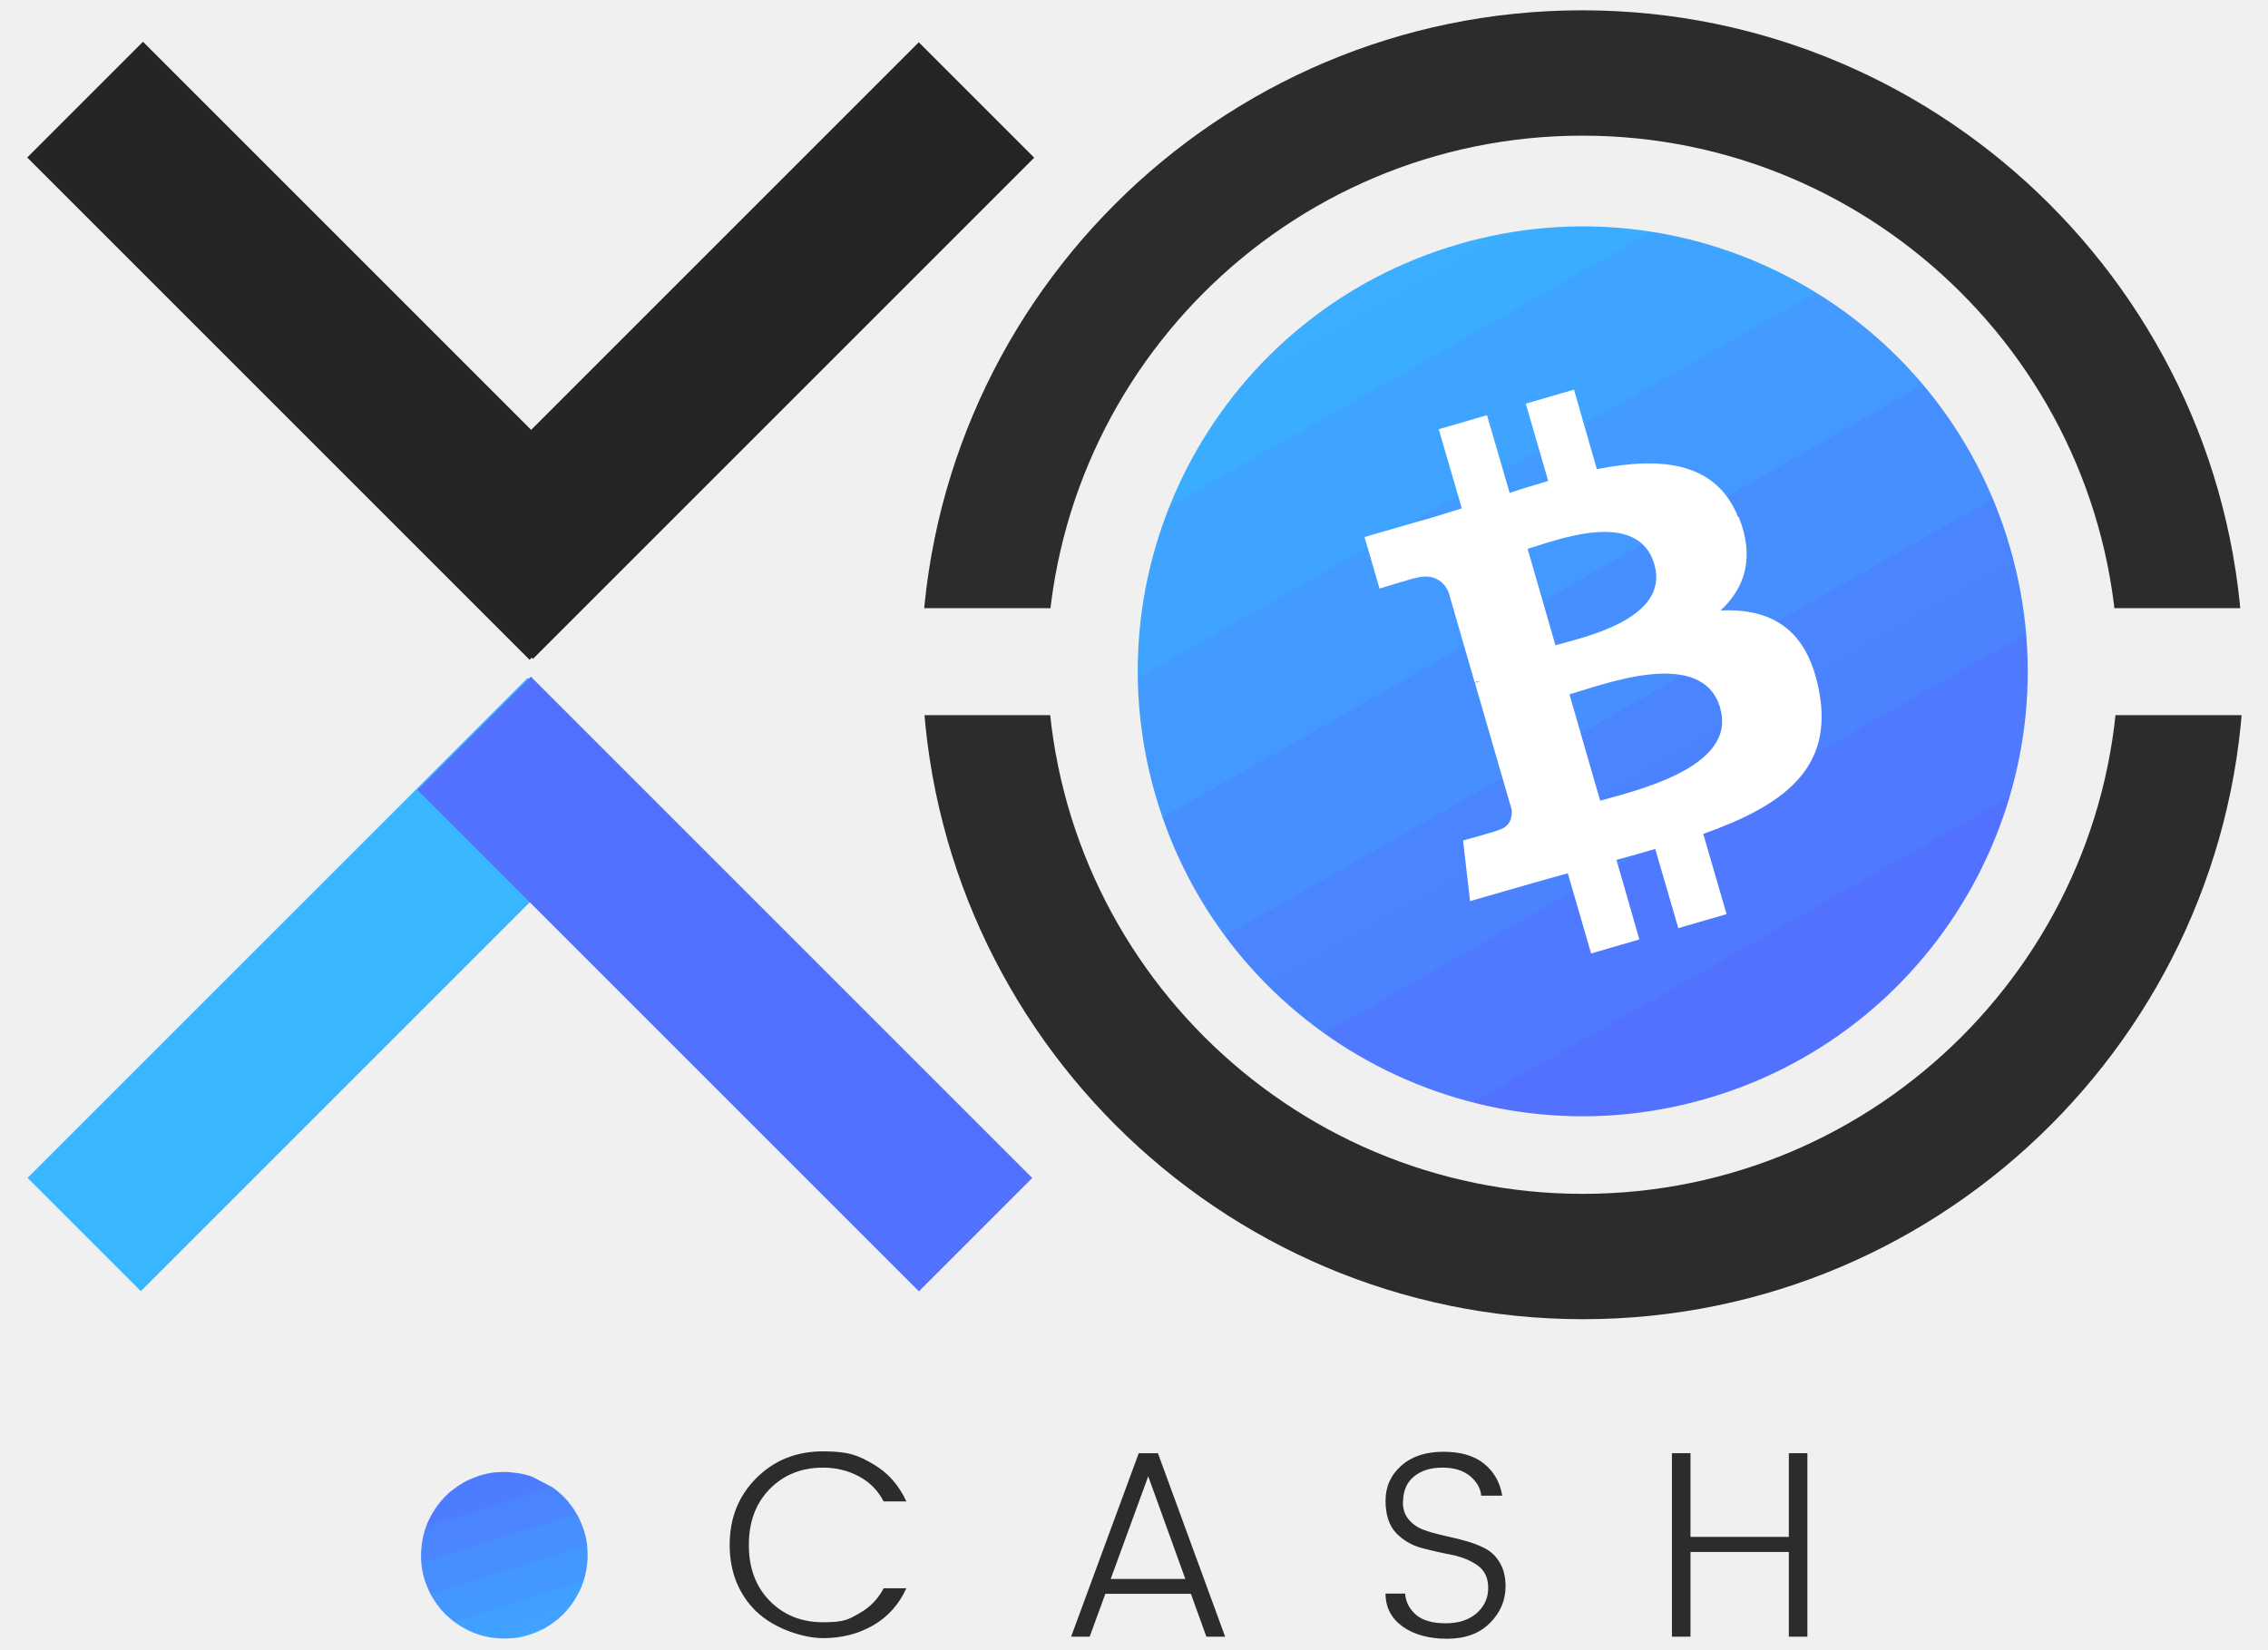
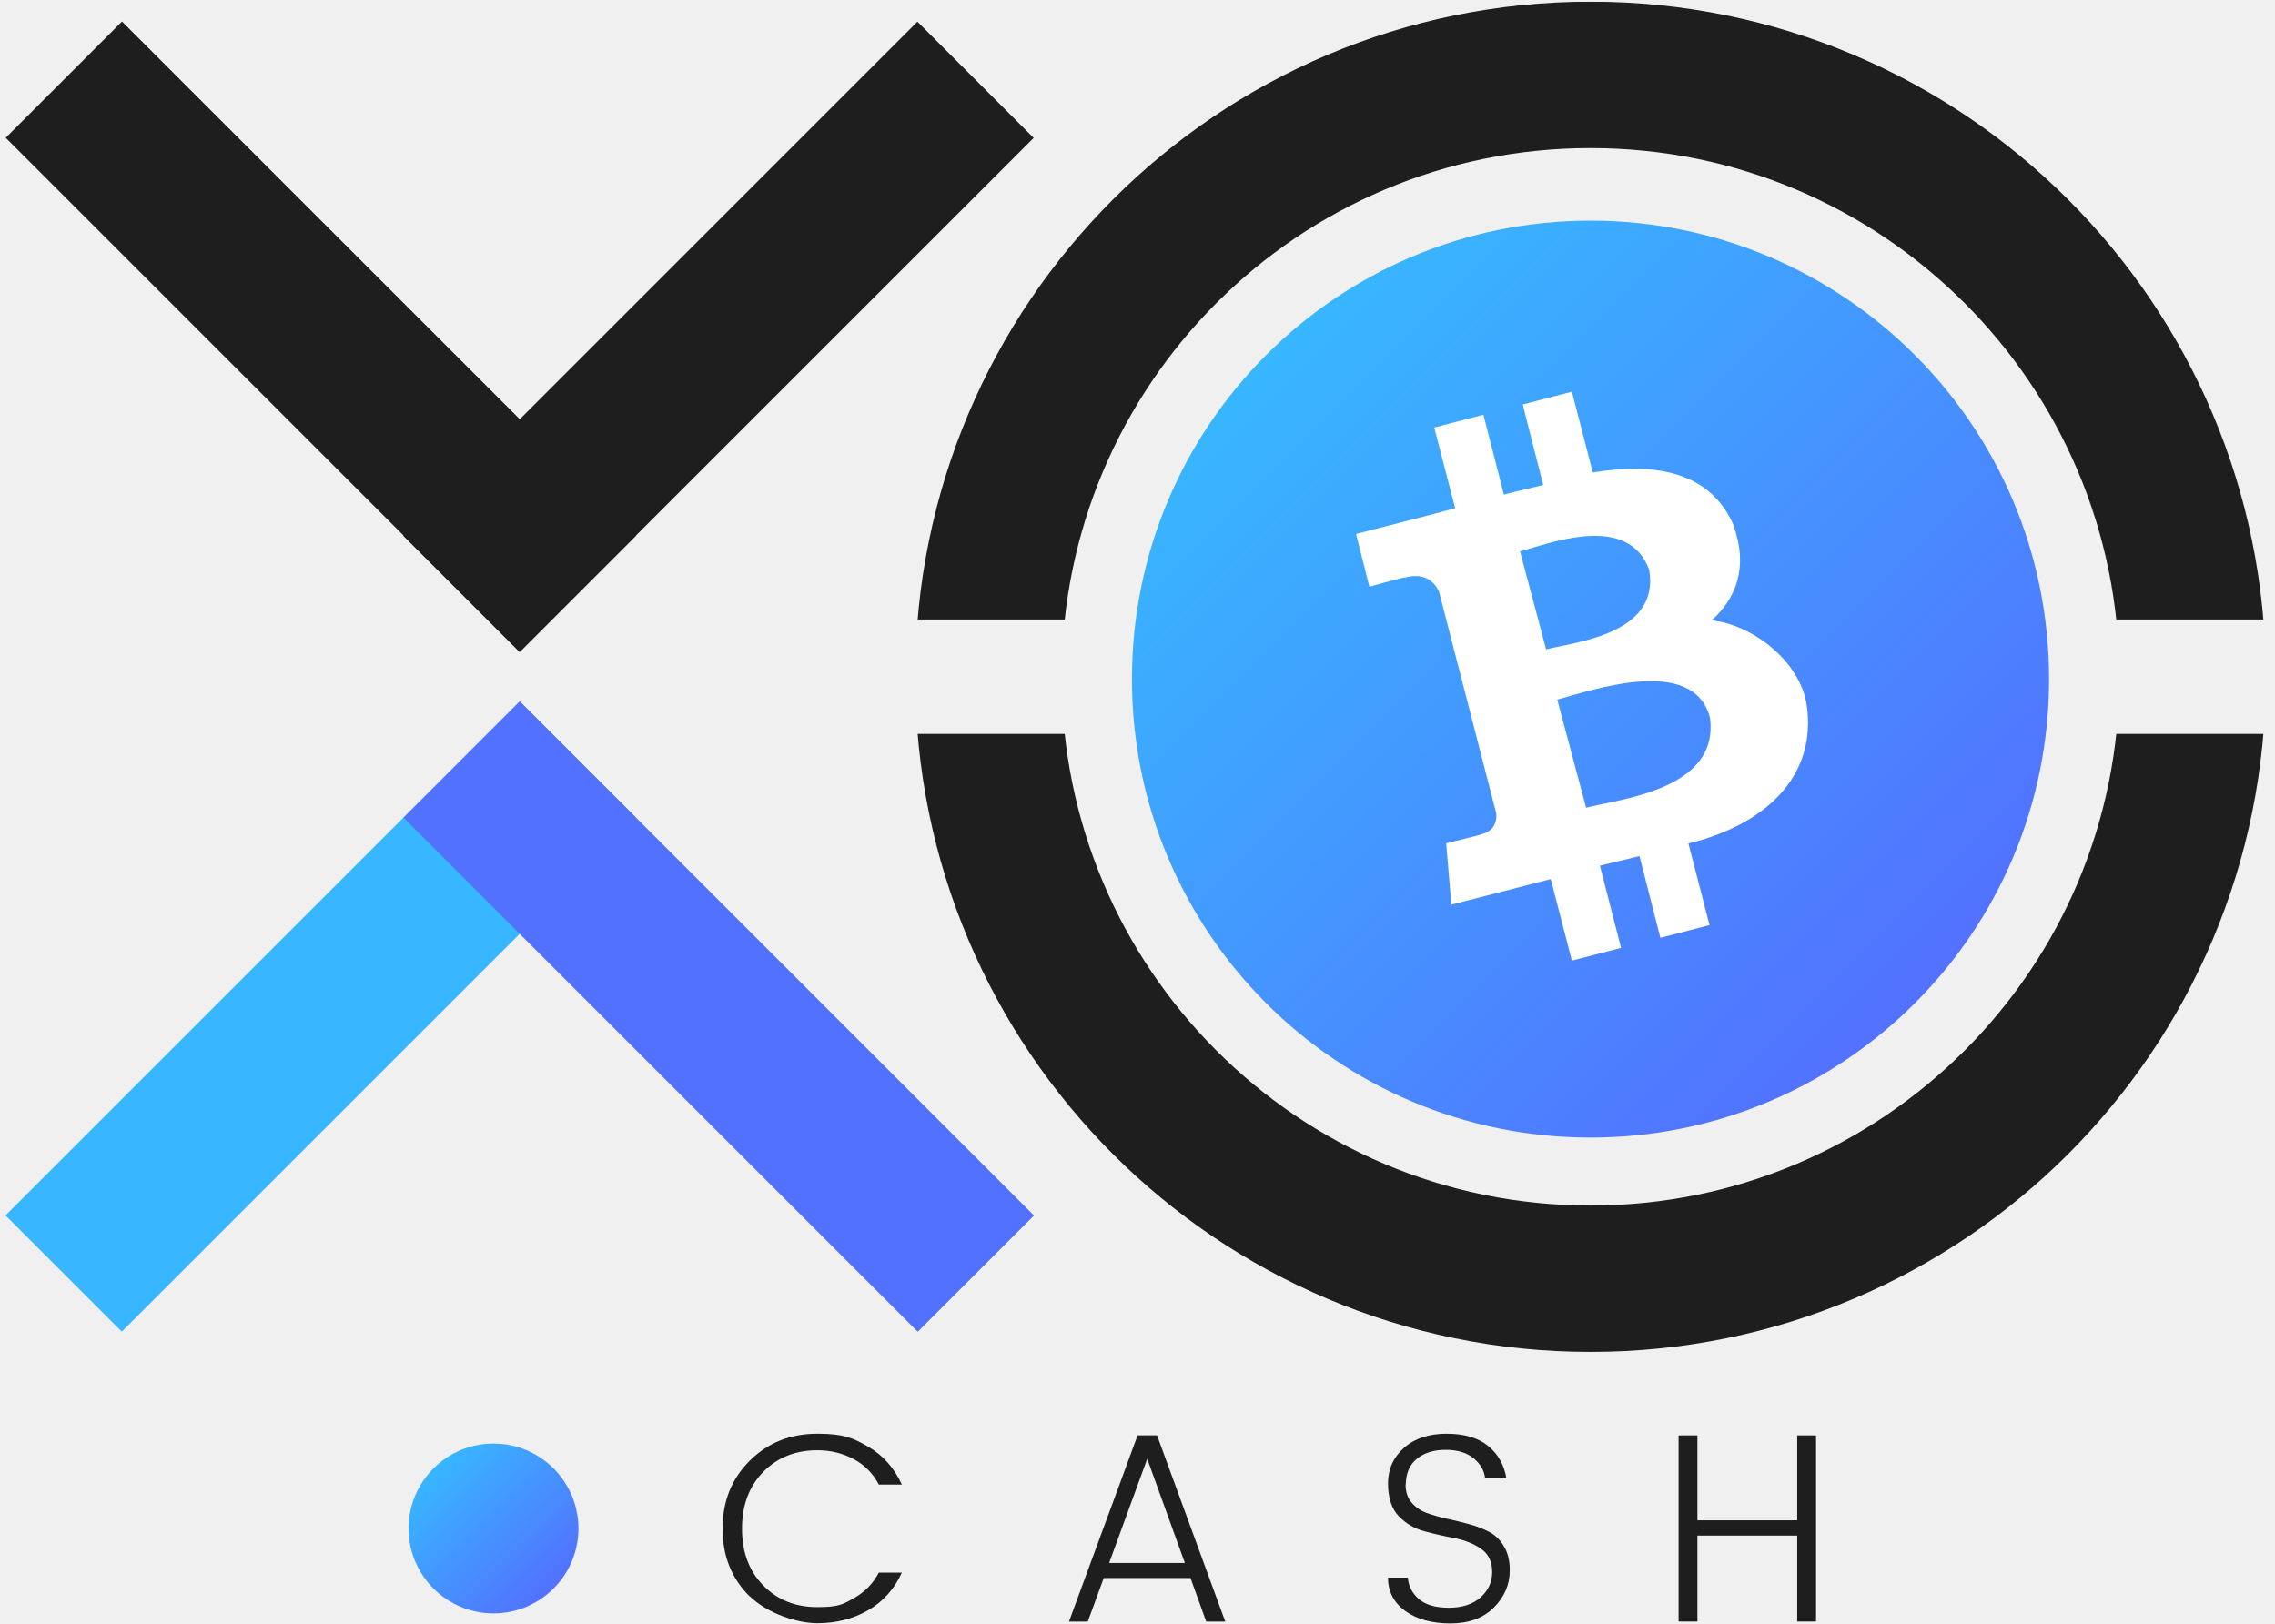
- <svg xmlns="http://www.w3.org/2000/svg" id="Layer_1" version="1.1" viewBox="0 0 1100 800">
+ <svg xmlns="http://www.w3.org/2000/svg" xmlns:xlink="http://www.w3.org/1999/xlink" id="Layer_1" version="1.1" viewBox="0 0 1087.5 776.2">
  <defs>
    <style>
      .st0 {
-         fill: none;
+         mask: url(#mask);
      }

      .st1 {
        fill: url(#linear-gradient1);
      }

      .st2 {
-         fill: #2c2c2c;
+         fill: url(#linear-gradient);
      }

      .st3 {
-         fill: url(#linear-gradient);
+         fill: #1e1e1e;
      }

      .st4 {
-         clip-path: url(#clippath-17);
+         filter: url(#luminosity-invert-noclip);
      }

      .st5 {
-         clip-path: url(#clippath-19);
+         fill: none;
+         stroke: #1e1e1e;
+         stroke-miterlimit: 10;
+         stroke-width: 70px;
      }

      .st6 {
-         clip-path: url(#clippath-11);
+         fill: #fff;
      }

      .st7 {
-         clip-path: url(#clippath-16);
+         fill: #5271ff;
      }

      .st8 {
-         clip-path: url(#clippath-18);
-       }
- 
-       .st9 {
-         clip-path: url(#clippath-10);
-       }
- 
-       .st10 {
-         clip-path: url(#clippath-15);
-       }
- 
-       .st11 {
-         clip-path: url(#clippath-13);
-       }
- 
-       .st12 {
-         clip-path: url(#clippath-14);
-       }
- 
-       .st13 {
-         clip-path: url(#clippath-12);
-       }
- 
-       .st14 {
-         clip-path: url(#clippath-20);
-       }
- 
-       .st15 {
-         clip-path: url(#clippath-1);
-       }
- 
-       .st16 {
-         clip-path: url(#clippath-3);
-       }
- 
-       .st17 {
-         clip-path: url(#clippath-4);
-       }
- 
-       .st18 {
-         clip-path: url(#clippath-2);
-       }
- 
-       .st19 {
-         clip-path: url(#clippath-7);
-       }
- 
-       .st20 {
-         clip-path: url(#clippath-6);
-       }
- 
-       .st21 {
-         clip-path: url(#clippath-9);
-       }
- 
-       .st22 {
-         clip-path: url(#clippath-8);
-       }
- 
-       .st23 {
-         clip-path: url(#clippath-5);
-       }
- 
-       .st24 {
-         fill: #fff;
-       }
- 
-       .st25 {
-         fill: #5271ff;
-       }
- 
-       .st26 {
-         fill: #252525;
-       }
- 
-       .st27 {
        fill: #38b6ff;
      }
- 
-       .st28 {
-         clip-path: url(#clippath);
-       }
    </style>
-     <clipPath id="clippath">
-       <rect class="st0" x="202.5" y="20.4" width="300" height="300" />
-     </clipPath>
-     <clipPath id="clippath-1">
-       <rect class="st0" x="180.1" y="130.4" width="344" height="79.2" transform="translate(-17.1 298.8) rotate(-45)" />
-     </clipPath>
-     <clipPath id="clippath-2">
-       <rect class="st0" x="11.8" y="19" width="301.3" height="301.3" />
-     </clipPath>
-     <clipPath id="clippath-3">
-       <rect class="st0" x="123.4" y="-2.2" width="79.4" height="344.7" transform="translate(-72.5 165.2) rotate(-45)" />
-     </clipPath>
-     <clipPath id="clippath-4">
-       <rect class="st0" x="13.1" y="328.4" width="298.7" height="298.7" />
-     </clipPath>
-     <clipPath id="clippath-5">
-       <rect class="st0" x="-9.6" y="438.7" width="343.3" height="77.8" transform="translate(-290.2 254.5) rotate(-45)" />
-     </clipPath>
-     <clipPath id="clippath-6">
-       <rect class="st0" x="202.5" y="327" width="298.7" height="300" />
-     </clipPath>
-     <clipPath id="clippath-7">
-       <rect class="st0" x="312.7" y="305.3" width="77.8" height="344" transform="translate(-234.6 388.4) rotate(-45)" />
-     </clipPath>
-     <clipPath id="clippath-8">
-       <rect class="st0" x="447.2" y="346.9" width="641" height="293" />
-     </clipPath>
-     <clipPath id="clippath-9">
-       <rect class="st0" x="447" y="5" width="641" height="290" />
-     </clipPath>
-     <clipPath id="clippath-10">
-       <rect class="st0" x="551.8" y="109.7" width="432" height="432" />
-     </clipPath>
-     <clipPath id="clippath-11">
-       <rect class="st0" x="529.4" y="88.3" width="476" height="476" transform="translate(-60.2 428.9) rotate(-30.1)" />
-     </clipPath>
-     <clipPath id="clippath-12">
-       <rect class="st0" x="529.4" y="88.3" width="476" height="476" transform="translate(-60.2 428.9) rotate(-30.1)" />
-     </clipPath>
-     <clipPath id="clippath-13">
-       <path class="st0" d="M974.9,265.6c33.2,114.5-32.9,234.2-147.2,267.3-114.5,33.2-234.2-32.9-267.3-147.2-33.2-114.5,32.7-234.1,147.2-267.3,114.3-33.2,234.1,32.7,267.3,147.2h0Z" />
-     </clipPath>
-     <linearGradient id="linear-gradient" x1="75.5" y1="-150.6" x2="75.5" y2="-149.1" gradientTransform="translate(5004.4 72597.8) rotate(-30.1) scale(431.6 431.7)" gradientUnits="userSpaceOnUse">
+     <linearGradient id="linear-gradient" x1="207.2" y1="80.7" x2="264.7" y2="23.3" gradientTransform="translate(0 782.8) scale(1 -1)" gradientUnits="userSpaceOnUse">
      <stop offset="0" stop-color="#38b6ff" />
-       <stop offset="0" stop-color="#38b6ff" />
-       <stop offset=".2" stop-color="#38b6ff" />
-       <stop offset=".2" stop-color="#38b6ff" />
-       <stop offset=".2" stop-color="#38b6ff" />
-       <stop offset=".2" stop-color="#39b5ff" />
-       <stop offset=".2" stop-color="#39b4ff" />
-       <stop offset=".2" stop-color="#39b3ff" />
-       <stop offset=".2" stop-color="#3ab2ff" />
-       <stop offset=".2" stop-color="#3ab2ff" />
-       <stop offset=".2" stop-color="#3ab1ff" />
-       <stop offset=".2" stop-color="#3ab0ff" />
-       <stop offset=".2" stop-color="#3bafff" />
-       <stop offset=".2" stop-color="#3baeff" />
-       <stop offset=".3" stop-color="#3badff" />
-       <stop offset=".3" stop-color="#3cadff" />
-       <stop offset=".3" stop-color="#3cacff" />
-       <stop offset=".3" stop-color="#3cabff" />
-       <stop offset=".3" stop-color="#3daaff" />
-       <stop offset=".3" stop-color="#3da9ff" />
-       <stop offset=".3" stop-color="#3da8ff" />
-       <stop offset=".3" stop-color="#3ea8ff" />
-       <stop offset=".3" stop-color="#3ea7ff" />
-       <stop offset=".3" stop-color="#3ea6ff" />
-       <stop offset=".3" stop-color="#3ea5ff" />
-       <stop offset=".3" stop-color="#3fa4ff" />
-       <stop offset=".4" stop-color="#3fa4ff" />
-       <stop offset=".4" stop-color="#3fa3ff" />
-       <stop offset=".4" stop-color="#40a2ff" />
-       <stop offset=".4" stop-color="#40a1ff" />
-       <stop offset=".4" stop-color="#40a0ff" />
-       <stop offset=".4" stop-color="#419fff" />
-       <stop offset=".4" stop-color="#419fff" />
-       <stop offset=".4" stop-color="#419eff" />
-       <stop offset=".4" stop-color="#429dff" />
-       <stop offset=".4" stop-color="#429cff" />
-       <stop offset=".4" stop-color="#429bff" />
-       <stop offset=".4" stop-color="#429aff" />
-       <stop offset=".4" stop-color="#439aff" />
-       <stop offset=".5" stop-color="#4399ff" />
-       <stop offset=".5" stop-color="#4398ff" />
-       <stop offset=".5" stop-color="#4497ff" />
-       <stop offset=".5" stop-color="#4496ff" />
-       <stop offset=".5" stop-color="#4496ff" />
-       <stop offset=".5" stop-color="#4595ff" />
-       <stop offset=".5" stop-color="#4594ff" />
-       <stop offset=".5" stop-color="#4593ff" />
-       <stop offset=".5" stop-color="#4692ff" />
-       <stop offset=".5" stop-color="#4691ff" />
-       <stop offset=".5" stop-color="#4691ff" />
-       <stop offset=".5" stop-color="#4690ff" />
-       <stop offset=".5" stop-color="#478fff" />
-       <stop offset=".6" stop-color="#478eff" />
-       <stop offset=".6" stop-color="#478dff" />
-       <stop offset=".6" stop-color="#488dff" />
-       <stop offset=".6" stop-color="#488cff" />
-       <stop offset=".6" stop-color="#488bff" />
-       <stop offset=".6" stop-color="#498aff" />
-       <stop offset=".6" stop-color="#4989ff" />
-       <stop offset=".6" stop-color="#4988ff" />
-       <stop offset=".6" stop-color="#4a88ff" />
-       <stop offset=".6" stop-color="#4a87ff" />
-       <stop offset=".6" stop-color="#4a86ff" />
-       <stop offset=".6" stop-color="#4b85ff" />
-       <stop offset=".6" stop-color="#4b84ff" />
-       <stop offset=".7" stop-color="#4b83ff" />
-       <stop offset=".7" stop-color="#4b83ff" />
-       <stop offset=".7" stop-color="#4c82ff" />
-       <stop offset=".7" stop-color="#4c81ff" />
-       <stop offset=".7" stop-color="#4c80ff" />
-       <stop offset=".7" stop-color="#4d7fff" />
-       <stop offset=".7" stop-color="#4d7fff" />
-       <stop offset=".7" stop-color="#4d7eff" />
-       <stop offset=".7" stop-color="#4e7dff" />
-       <stop offset=".7" stop-color="#4e7cff" />
-       <stop offset=".7" stop-color="#4e7bff" />
-       <stop offset=".7" stop-color="#4f7aff" />
-       <stop offset=".8" stop-color="#4f7aff" />
-       <stop offset=".8" stop-color="#4f79ff" />
-       <stop offset=".8" stop-color="#4f78ff" />
-       <stop offset=".8" stop-color="#5077ff" />
-       <stop offset=".8" stop-color="#5076ff" />
-       <stop offset=".8" stop-color="#5076ff" />
-       <stop offset=".8" stop-color="#5175ff" />
-       <stop offset=".8" stop-color="#5174ff" />
-       <stop offset=".8" stop-color="#5173ff" />
-       <stop offset=".8" stop-color="#5272ff" />
-       <stop offset=".8" stop-color="#5271ff" />
-       <stop offset=".8" stop-color="#5271ff" />
-       <stop offset=".9" stop-color="#5271ff" />
      <stop offset="1" stop-color="#5271ff" />
    </linearGradient>
-     <clipPath id="clippath-14">
-       <rect class="st0" x="661.1" y="188.4" width="222.7" height="274.7" />
-     </clipPath>
-     <clipPath id="clippath-15">
-       <rect class="st0" x="529.4" y="88.3" width="476" height="476" transform="translate(-60.2 428.9) rotate(-30.1)" />
-     </clipPath>
-     <clipPath id="clippath-16">
-       <rect class="st0" x="529.4" y="88.3" width="476" height="476" transform="translate(-60.2 428.9) rotate(-30.1)" />
-     </clipPath>
-     <clipPath id="clippath-17">
-       <rect class="st0" x="203.8" y="713.7" width="81.3" height="81.3" />
-     </clipPath>
-     <clipPath id="clippath-18">
-       <rect class="st0" x="204" y="714.4" width="81" height="81" transform="translate(-537.8 621.8) rotate(-62.4)" />
-     </clipPath>
-     <clipPath id="clippath-19">
-       <rect class="st0" x="204" y="714.4" width="81" height="81" transform="translate(-537.8 621.8) rotate(-62.4)" />
-     </clipPath>
-     <clipPath id="clippath-20">
-       <path class="st0" d="M280.4,773.1c-.6,1.2-1.3,2.3-2,3.4-.7,1.1-1.5,2.2-2.3,3.2s-1.7,2-2.6,3c-.9.9-1.9,1.8-2.9,2.7-1,.8-2.1,1.6-3.2,2.4-1.1.7-2.2,1.4-3.4,2.1-1.2.6-2.3,1.2-3.6,1.7-1.2.5-2.5,1-3.7,1.4-1.3.4-2.5.7-3.8,1s-2.6.5-3.9.6c-1.3,0-2.6.2-4,.2s-2.6,0-4-.2c-1.3,0-2.6-.3-3.9-.5-1.3-.2-2.6-.6-3.9-.9-1.3-.4-2.5-.8-3.7-1.3s-2.4-1-3.6-1.7c-1.2-.6-2.3-1.3-3.4-2-1.1-.7-2.2-1.5-3.2-2.3s-2-1.7-3-2.6c-.9-.9-1.8-1.9-2.7-2.9-.8-1-1.6-2.1-2.4-3.2-.7-1.1-1.4-2.2-2.1-3.4-.6-1.2-1.2-2.4-1.7-3.6-.5-1.2-1-2.5-1.4-3.7-.4-1.3-.7-2.5-1-3.8s-.5-2.6-.6-3.9c-.1-1.3-.2-2.6-.2-4s0-2.6.2-4c.1-1.3.3-2.6.5-3.9.2-1.3.6-2.6.9-3.9.4-1.3.8-2.5,1.3-3.7s1-2.4,1.7-3.6c.6-1.2,1.3-2.3,2-3.4.7-1.1,1.5-2.2,2.3-3.2s1.7-2,2.6-3c.9-.9,1.9-1.8,2.9-2.7,1-.8,2.1-1.6,3.2-2.4,1.1-.7,2.2-1.4,3.4-2.1,1.2-.6,2.3-1.2,3.6-1.7,1.2-.5,2.5-1,3.7-1.4,1.3-.4,2.5-.7,3.8-1s2.6-.5,3.9-.6c1.3,0,2.6-.2,4-.2s2.6,0,4,.2,2.6.3,3.9.5c1.3.2,2.6.6,3.9.9,1.3.4,2.5.8,3.7,1.3,1.2.5,2.4,1,3.6,1.7,1.2.6,2.3,1.3,3.4,2s2.2,1.5,3.2,2.3,2,1.7,3,2.6c.9.9,1.8,1.9,2.7,2.9.8,1,1.6,2.1,2.4,3.2.7,1.1,1.4,2.2,2.1,3.4.6,1.2,1.2,2.3,1.7,3.6.5,1.2,1,2.5,1.4,3.7.4,1.3.7,2.5,1,3.8s.5,2.6.6,3.9c.1,1.3.2,2.6.2,4s0,2.6-.2,4c-.1,1.3-.3,2.6-.5,3.9-.2,1.3-.6,2.6-.9,3.9-.4,1.3-.8,2.5-1.3,3.7s-1,2.4-1.7,3.6h0Z" />
-     </clipPath>
-     <linearGradient id="linear-gradient1" x1="73.5" y1="-150.3" x2="74.9" y2="-148.9" gradientTransform="translate(-10666.4 8696) rotate(27.6) scale(80.8)" gradientUnits="userSpaceOnUse">
-       <stop offset="0" stop-color="#5271ff" />
-       <stop offset="0" stop-color="#5271ff" />
-       <stop offset="0" stop-color="#5271ff" />
-       <stop offset="0" stop-color="#5272ff" />
-       <stop offset="0" stop-color="#5272ff" />
-       <stop offset=".2" stop-color="#5173ff" />
-       <stop offset=".2" stop-color="#5174ff" />
-       <stop offset=".2" stop-color="#5175ff" />
-       <stop offset=".2" stop-color="#5175ff" />
-       <stop offset=".2" stop-color="#5076ff" />
-       <stop offset=".2" stop-color="#5077ff" />
-       <stop offset=".2" stop-color="#5077ff" />
-       <stop offset=".2" stop-color="#4f78ff" />
-       <stop offset=".2" stop-color="#4f79ff" />
-       <stop offset=".2" stop-color="#4f7aff" />
-       <stop offset=".2" stop-color="#4f7aff" />
-       <stop offset=".2" stop-color="#4e7bff" />
-       <stop offset=".2" stop-color="#4e7cff" />
-       <stop offset=".3" stop-color="#4e7cff" />
-       <stop offset=".3" stop-color="#4e7dff" />
-       <stop offset=".3" stop-color="#4d7eff" />
-       <stop offset=".3" stop-color="#4d7fff" />
-       <stop offset=".3" stop-color="#4d7fff" />
-       <stop offset=".3" stop-color="#4c80ff" />
-       <stop offset=".3" stop-color="#4c81ff" />
-       <stop offset=".3" stop-color="#4c81ff" />
-       <stop offset=".3" stop-color="#4c82ff" />
-       <stop offset=".3" stop-color="#4b83ff" />
-       <stop offset=".3" stop-color="#4b84ff" />
-       <stop offset=".3" stop-color="#4b84ff" />
-       <stop offset=".4" stop-color="#4b85ff" />
-       <stop offset=".4" stop-color="#4a86ff" />
-       <stop offset=".4" stop-color="#4a87ff" />
-       <stop offset=".4" stop-color="#4a87ff" />
-       <stop offset=".4" stop-color="#4988ff" />
-       <stop offset=".4" stop-color="#4989ff" />
-       <stop offset=".4" stop-color="#4989ff" />
-       <stop offset=".4" stop-color="#498aff" />
-       <stop offset=".4" stop-color="#488bff" />
-       <stop offset=".4" stop-color="#488cff" />
-       <stop offset=".4" stop-color="#488cff" />
-       <stop offset=".4" stop-color="#488dff" />
-       <stop offset=".4" stop-color="#478eff" />
-       <stop offset=".5" stop-color="#478eff" />
-       <stop offset=".5" stop-color="#478fff" />
-       <stop offset=".5" stop-color="#4690ff" />
-       <stop offset=".5" stop-color="#4691ff" />
-       <stop offset=".5" stop-color="#4691ff" />
-       <stop offset=".5" stop-color="#4692ff" />
-       <stop offset=".5" stop-color="#4593ff" />
-       <stop offset=".5" stop-color="#4593ff" />
-       <stop offset=".5" stop-color="#4593ff" />
-       <stop offset=".5" stop-color="#4594ff" />
-       <stop offset=".5" stop-color="#4594ff" />
-       <stop offset=".5" stop-color="#4595ff" />
-       <stop offset=".5" stop-color="#4496ff" />
-       <stop offset=".5" stop-color="#4496ff" />
-       <stop offset=".5" stop-color="#4497ff" />
-       <stop offset=".6" stop-color="#4398ff" />
-       <stop offset=".6" stop-color="#4399ff" />
-       <stop offset=".6" stop-color="#4399ff" />
-       <stop offset=".6" stop-color="#439aff" />
-       <stop offset=".6" stop-color="#429bff" />
-       <stop offset=".6" stop-color="#429bff" />
-       <stop offset=".6" stop-color="#429cff" />
-       <stop offset=".6" stop-color="#429dff" />
-       <stop offset=".6" stop-color="#419eff" />
-       <stop offset=".6" stop-color="#419eff" />
-       <stop offset=".6" stop-color="#419fff" />
-       <stop offset=".6" stop-color="#41a0ff" />
-       <stop offset=".6" stop-color="#40a0ff" />
-       <stop offset=".7" stop-color="#40a1ff" />
-       <stop offset=".7" stop-color="#40a2ff" />
-       <stop offset=".7" stop-color="#3fa3ff" />
-       <stop offset=".7" stop-color="#3fa3ff" />
-       <stop offset=".7" stop-color="#3fa4ff" />
-       <stop offset=".7" stop-color="#3fa5ff" />
-       <stop offset=".7" stop-color="#3ea5ff" />
-       <stop offset=".7" stop-color="#3ea6ff" />
-       <stop offset=".7" stop-color="#3ea7ff" />
-       <stop offset=".7" stop-color="#3ea8ff" />
-       <stop offset=".7" stop-color="#3da8ff" />
-       <stop offset=".7" stop-color="#3da9ff" />
-       <stop offset=".8" stop-color="#3daaff" />
-       <stop offset=".8" stop-color="#3cabff" />
-       <stop offset=".8" stop-color="#3cabff" />
-       <stop offset=".8" stop-color="#3cacff" />
-       <stop offset=".8" stop-color="#3cadff" />
-       <stop offset=".8" stop-color="#3badff" />
-       <stop offset=".8" stop-color="#3baeff" />
-       <stop offset=".8" stop-color="#3bafff" />
-       <stop offset=".8" stop-color="#3bb0ff" />
-       <stop offset=".8" stop-color="#3ab0ff" />
-       <stop offset=".8" stop-color="#3ab1ff" />
-       <stop offset=".8" stop-color="#3ab2ff" />
-       <stop offset=".8" stop-color="#39b2ff" />
-       <stop offset=".9" stop-color="#39b3ff" />
-       <stop offset=".9" stop-color="#39b4ff" />
-       <stop offset=".9" stop-color="#39b5ff" />
-       <stop offset=".9" stop-color="#38b5ff" />
-       <stop offset="1" stop-color="#38b6ff" />
-     </linearGradient>
+     <filter id="luminosity-invert-noclip" x="436.6" y=".8" width="654.9" height="645.6" color-interpolation-filters="sRGB" filterUnits="userSpaceOnUse">
+       <feColorMatrix result="cm" values="-1 0 0 0 1 0 -1 0 0 1 0 0 -1 0 1 0 0 0 1 0" />
+       <feFlood flood-color="#fff" result="bg" />
+       <feBlend in="cm" in2="bg" />
+     </filter>
+     <mask id="mask" x="436.6" y=".8" width="654.9" height="645.6" maskUnits="userSpaceOnUse">
+       <g class="st4">
+         <rect class="st6" x="436.6" y="296.2" width="654.9" height="54.7" />
+       </g>
+     </mask>
+     <linearGradient id="linear-gradient1" x1="605.3" y1="613.1" x2="915.3" y2="303.1" xlink:href="#linear-gradient" />
  </defs>
-   <g class="st28">
-     <g class="st15">
-       <path class="st26" d="M202.5,263.6L445.6,20.5l56,56-243.1,243.1-56-56Z" />
-     </g>
+   <g>
+     <path class="st3" d="M358.5,763.4c-8.7-8.5-13.1-19.3-13.1-32.5s4.4-24,13.1-32.6,19.4-12.8,32.2-12.8,17.2,2.1,24.3,6.2c7.1,4.1,12.4,10.1,16.1,18.1h-11c-2.8-5.3-6.7-9.3-11.9-12.1-5.2-2.8-11-4.3-17.5-4.3-10.4,0-19,3.4-25.8,10.3s-10.2,15.9-10.2,27.2,3.4,20.3,10.2,27.2,15.4,10.3,25.8,10.3,12.4-1.4,17.5-4.3c5.2-2.9,9.1-6.9,11.9-12.2h11c-3.6,7.9-9,13.9-16.1,18s-15.2,6.2-24.3,6.2-23.4-4.3-32.2-12.8h0Z" />
+     <path class="st3" d="M576.6,775.3l-7.5-20.8h-41.5l-7.6,20.8h-9l32.8-89h9.3l32.6,89h-9.1ZM530.2,747.3h36.2l-18-49.8-18.2,49.8Z" />
+     <path class="st3" d="M671.9,709.7c0,3.5.9,6.4,2.8,8.6,1.8,2.2,4.2,3.9,7.1,5,2.9,1.1,6.2,2,9.7,2.8s7.1,1.6,10.6,2.6c3.5.9,6.8,2.2,9.7,3.7s5.3,3.8,7.1,6.9c1.9,3.1,2.8,6.9,2.8,11.5,0,6.8-2.5,12.7-7.6,17.8s-12,7.6-20.8,7.6-16-2-21.5-5.9c-5.5-4-8.3-9.3-8.3-16h9.5c.3,4.1,2.1,7.5,5.3,10.3,3.2,2.7,7.9,4.1,14.3,4.1s11.3-1.6,15.1-4.9c3.7-3.3,5.6-7.3,5.6-12.2s-1.7-8.5-5.2-11c-3.4-2.4-7.6-4.1-12.4-5.1-4.8-.9-9.7-2-14.6-3.3-4.9-1.3-9-3.7-12.5-7.3-3.4-3.6-5.1-8.9-5.1-15.7s2.6-12.5,7.7-17c5.1-4.5,11.9-6.7,20.3-6.7s15,1.9,19.8,5.8c4.8,3.9,7.7,9,8.8,15.5h-10.2c-.3-3.6-2.2-6.8-5.4-9.5-3.3-2.7-7.7-4.1-13.4-4.1s-10.3,1.4-13.8,4.3c-3.5,2.8-5.3,7-5.3,12.4v-.2h0Z" />
+     <path class="st3" d="M859.1,686.3h9v89h-9v-41.1h-47.7v41.1h-9v-89h9v40.6h47.7v-40.6Z" />
+     <circle class="st2" cx="235.9" cy="730.8" r="40.6" />
  </g>
-   <g class="st18">
-     <g class="st16">
-       <path class="st26" d="M256.9,320.1L13.1,76.4l56.2-56.2,243.7,243.7-56.2,56.2h.1Z" />
-     </g>
-   </g>
-   <g class="st17">
-     <g class="st23">
-       <path class="st27" d="M310.9,383.7l-242.6,242.6-55-55,242.6-242.6,55,55h0Z" />
-     </g>
-   </g>
-   <g class="st20">
-     <g class="st19">
-       <path class="st25" d="M257.5,328.2l243.3,243.3-55,55-243.3-243.3,55-55Z" />
-     </g>
-   </g>
-   <g class="st22">
-     <path class="st2" d="M447,319.3h60.9c0,143.2,116.5,259.8,259.8,259.8s259.8-116.5,259.8-259.8h60.9c0,176.8-143.8,320.6-320.6,320.6s-320.6-143.8-320.6-320.6h-.2Z" />
-   </g>
-   <g class="st21">
-     <path class="st2" d="M1088.2,325.6h-60.9c0-143.2-116.5-259.8-259.8-259.8s-259.8,116.5-259.8,259.8h-60.9c0-176.8,143.8-320.6,320.6-320.6s320.6,143.8,320.6,320.6h.2Z" />
-   </g>
-   <g class="st9">
-     <g class="st6">
-       <g class="st13">
-         <g class="st11">
-           <path class="st3" d="M318.4,206.5l330.1,568.4,568.4-330.1L886.8-123.6,318.4,206.5Z" />
-         </g>
+   <g>
+     <g>
+       <g>
+         <rect class="st8" x="-20.5" y="446.8" width="347.6" height="78.6" transform="translate(-298.8 250.7) rotate(-45)" />
+         <rect class="st7" x="304.3" y="312.3" width="78.6" height="347.6" transform="translate(-243.1 385.3) rotate(-45)" />
+       </g>
+       <g>
+         <rect class="st3" x="114.1" y="-12.8" width="78.6" height="347.6" transform="translate(-68.9 155.6) rotate(-45)" />
+         <rect class="st3" x="169.7" y="121.7" width="347.6" height="78.6" transform="translate(-13.3 290.1) rotate(-45)" />
      </g>
    </g>
-   </g>
-   <g class="st12">
-     <g class="st10">
-       <g class="st7">
-         <path class="st24" d="M843,250.8c-10.8-26.9-37.4-29.4-68.5-23.2l-11.1-38.6-23.4,6.8,10.9,37.5c-6.2,1.8-12.5,3.7-18.7,5.8l-11-37.7-23.4,6.8,11.2,38.4c-5.1,1.6-10.1,3.1-14.9,4.6h0c0-.1-32.3,9.3-32.3,9.3l7.3,25s17.2-5.3,17-5c9.5-2.8,14.2,1.9,16.4,6.5l12.7,43.9c.7-.2,1.5-.5,2.6-.5-.8.3-1.6.6-2.5.7l17.8,61.4c.4,3.1,0,8.4-6.5,10.2.3.2-17,5-17,5l3.4,29.4,30.6-8.8c5.7-1.6,11.2-3.2,16.8-4.7l11.3,38.9,23.4-6.8-11.1-38.6c6.4-1.8,12.8-3.5,18.8-5.3l11.2,38.4,23.4-6.8-11.3-38.9c38.8-13.8,63.5-31.6,56.1-69.6-5.8-30.5-23.7-39.8-47.7-38.8,11.8-10.9,16.7-25.7,8.8-45.3h-.3ZM834.3,343.6c8.5,29-42.4,40.2-58.2,44.8l-14.9-51.6c15.9-4.5,64.5-23.6,73.2,6.8h0ZM802.4,273.8c7.6,26.6-34.8,35.4-48,39.2l-13.5-46.8c13.2-3.8,53.5-20,61.5,7.6h0Z" />
-       </g>
+     <g class="st0">
+       <circle class="st5" cx="760.3" cy="323.6" r="287.8" />
    </g>
-   </g>
-   <path class="st2" d="M367,781.9c-8.7-8.5-13.1-19.3-13.1-32.5s4.4-24,13.1-32.6,19.4-12.8,32.2-12.8,17.2,2.1,24.3,6.2c7.1,4.1,12.4,10.1,16.1,18.1h-11c-2.8-5.3-6.7-9.3-11.9-12.1-5.2-2.8-11-4.3-17.5-4.3-10.4,0-19,3.4-25.8,10.3s-10.2,15.9-10.2,27.2,3.4,20.3,10.2,27.2,15.4,10.3,25.8,10.3,12.4-1.4,17.5-4.3c5.2-2.9,9.1-6.9,11.9-12.2h11c-3.6,7.9-9,13.9-16.1,18s-15.2,6.2-24.3,6.2-23.4-4.3-32.2-12.8h0Z" />
-   <path class="st2" d="M585.1,793.9l-7.5-20.8h-41.5l-7.6,20.8h-9l32.8-89h9.3l32.6,89h-9.1ZM538.7,765.9h36.2l-18-49.8-18.2,49.8Z" />
-   <path class="st2" d="M680.4,728.4c0,3.5.9,6.4,2.8,8.6,1.8,2.2,4.2,3.9,7.1,5,2.9,1.1,6.2,2,9.7,2.8s7.1,1.6,10.6,2.6c3.5.9,6.8,2.2,9.7,3.7s5.3,3.8,7.1,6.9c1.9,3.1,2.8,6.9,2.8,11.5,0,6.8-2.5,12.7-7.6,17.8s-12,7.6-20.8,7.6-16-2-21.5-5.9c-5.5-4-8.3-9.3-8.3-16h9.5c.3,4.1,2.1,7.5,5.3,10.3,3.2,2.7,7.9,4.1,14.3,4.1s11.3-1.6,15.1-4.9c3.7-3.3,5.6-7.3,5.6-12.2s-1.7-8.5-5.2-11c-3.4-2.4-7.6-4.1-12.4-5.1-4.8-.9-9.7-2-14.6-3.3-4.9-1.3-9-3.7-12.5-7.3-3.4-3.6-5.1-8.9-5.1-15.7s2.6-12.5,7.7-17c5.1-4.5,11.9-6.7,20.3-6.7s15,1.9,19.8,5.8c4.8,3.9,7.7,9,8.8,15.5h-10.2c-.3-3.6-2.2-6.8-5.4-9.5-3.3-2.7-7.7-4.1-13.4-4.1s-10.3,1.4-13.8,4.3c-3.5,2.8-5.3,7-5.3,12.4v-.2Z" />
-   <path class="st2" d="M867.6,704.9h9v89h-9v-41.1h-47.7v41.1h-9v-89h9v40.6h47.7v-40.6Z" />
-   <g class="st4">
-     <g class="st8">
-       <g class="st5">
-         <g class="st14">
-           <path class="st1" d="M221.5,680.8l-50.5,96.6,96.6,50.5,50.5-96.6-96.6-50.5Z" />
-         </g>
-       </g>
+     <g>
+       <circle class="st1" cx="760.3" cy="324.7" r="219.2" />
+       <path id="symbol" class="st6" d="M828.7,251.1c-11-25-36.3-30.3-67.3-25.2l-10-38.6-23.5,6.1,9.8,38.5c-6.2,1.5-12.5,2.9-18.8,4.6l-9.8-38.2-23.5,6.1,10,38.6c-5.1,1.5-47.4,12.3-47.4,12.3l6.4,25.2s17.3-4.8,17.1-4.4c9.5-2.5,14.1,2.3,16.2,6.8l27.3,105.8c.4,3.1-.2,8.3-6.8,10.1.4.2-17.1,4.4-17.1,4.4l2.5,29.3s42-10.7,47.5-12.2l10.1,39,23.5-6.1-10.1-39.3c6.4-1.5,12.7-3.1,18.9-4.6l10,39.1,23.5-6.1-10.1-39c36.1-8.8,61.7-31.6,56.5-66.5-3.4-21.1-26.3-38.2-45.4-40.2,11.7-10.4,17.7-25.6,10.4-45.4h0ZM817.4,343.2c4.6,34.5-43.3,38.8-59.2,43l-13.8-51.7c15.9-4.2,65.1-21.7,73,8.7ZM788.4,272.8c5,30.7-36.1,34.2-49.3,37.7l-12.5-46.9c13.3-3.3,51.9-19.2,61.9,9.3h0Z" />
    </g>
  </g>
</svg>
